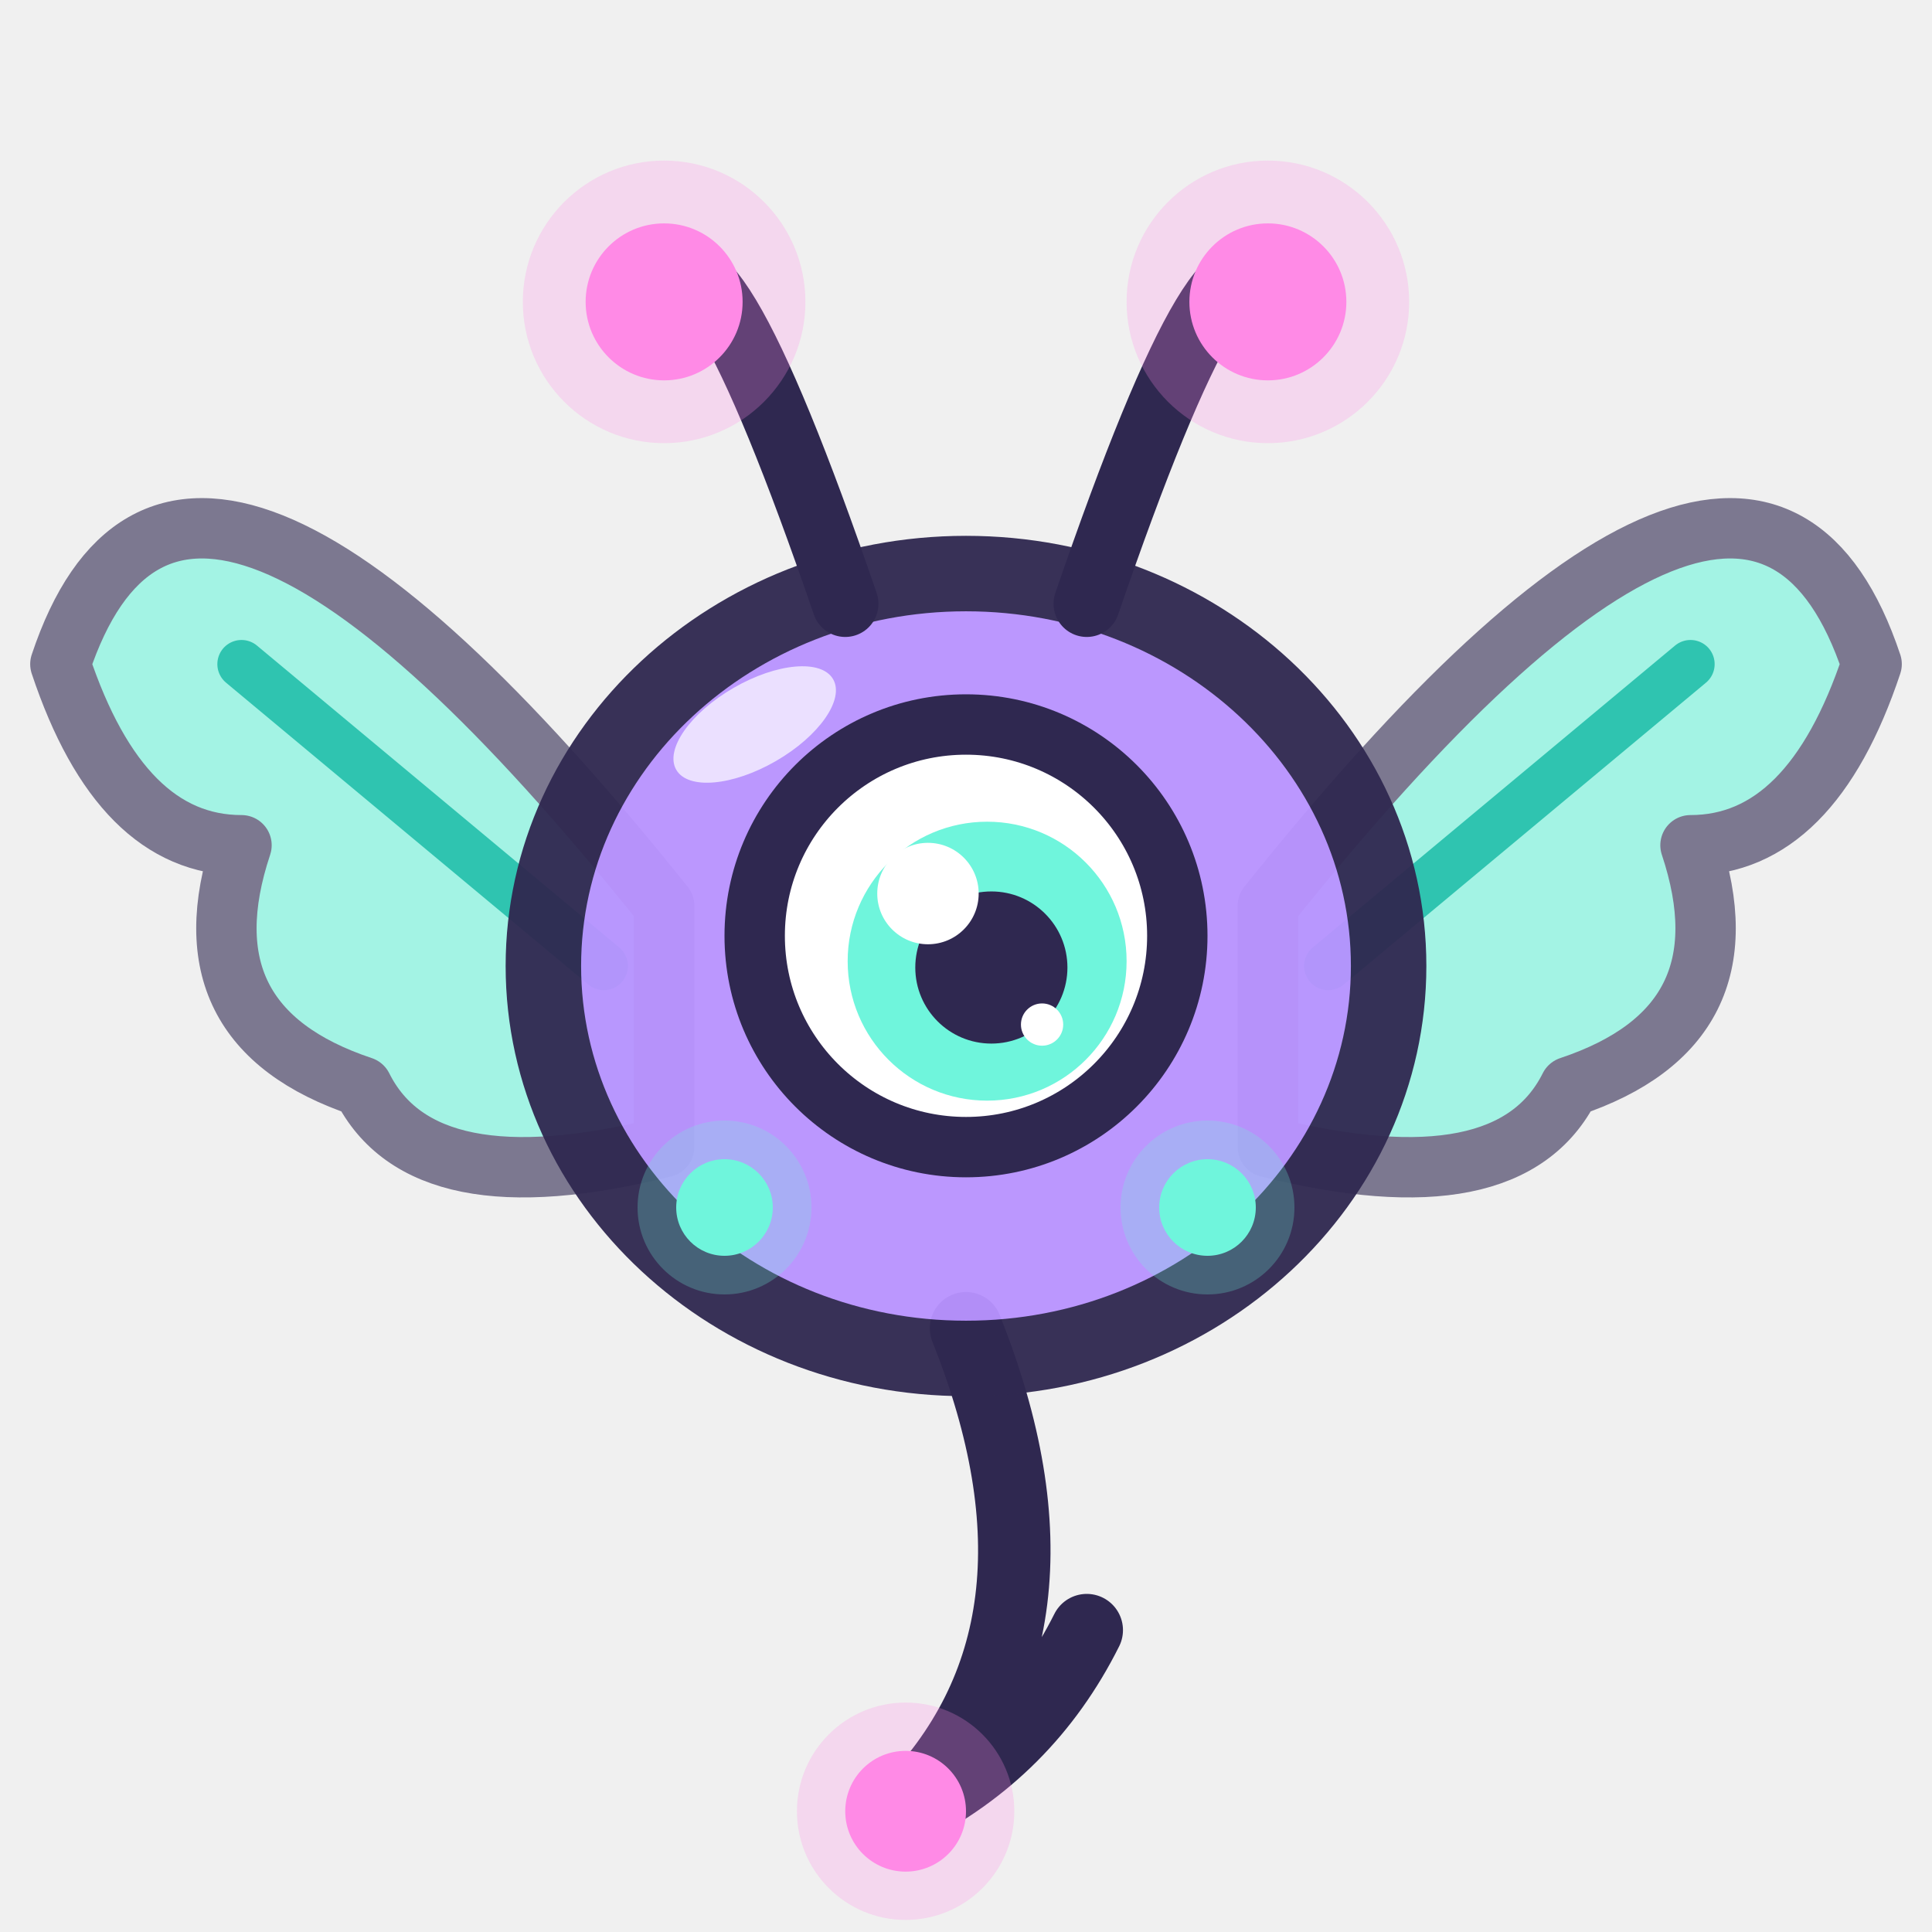
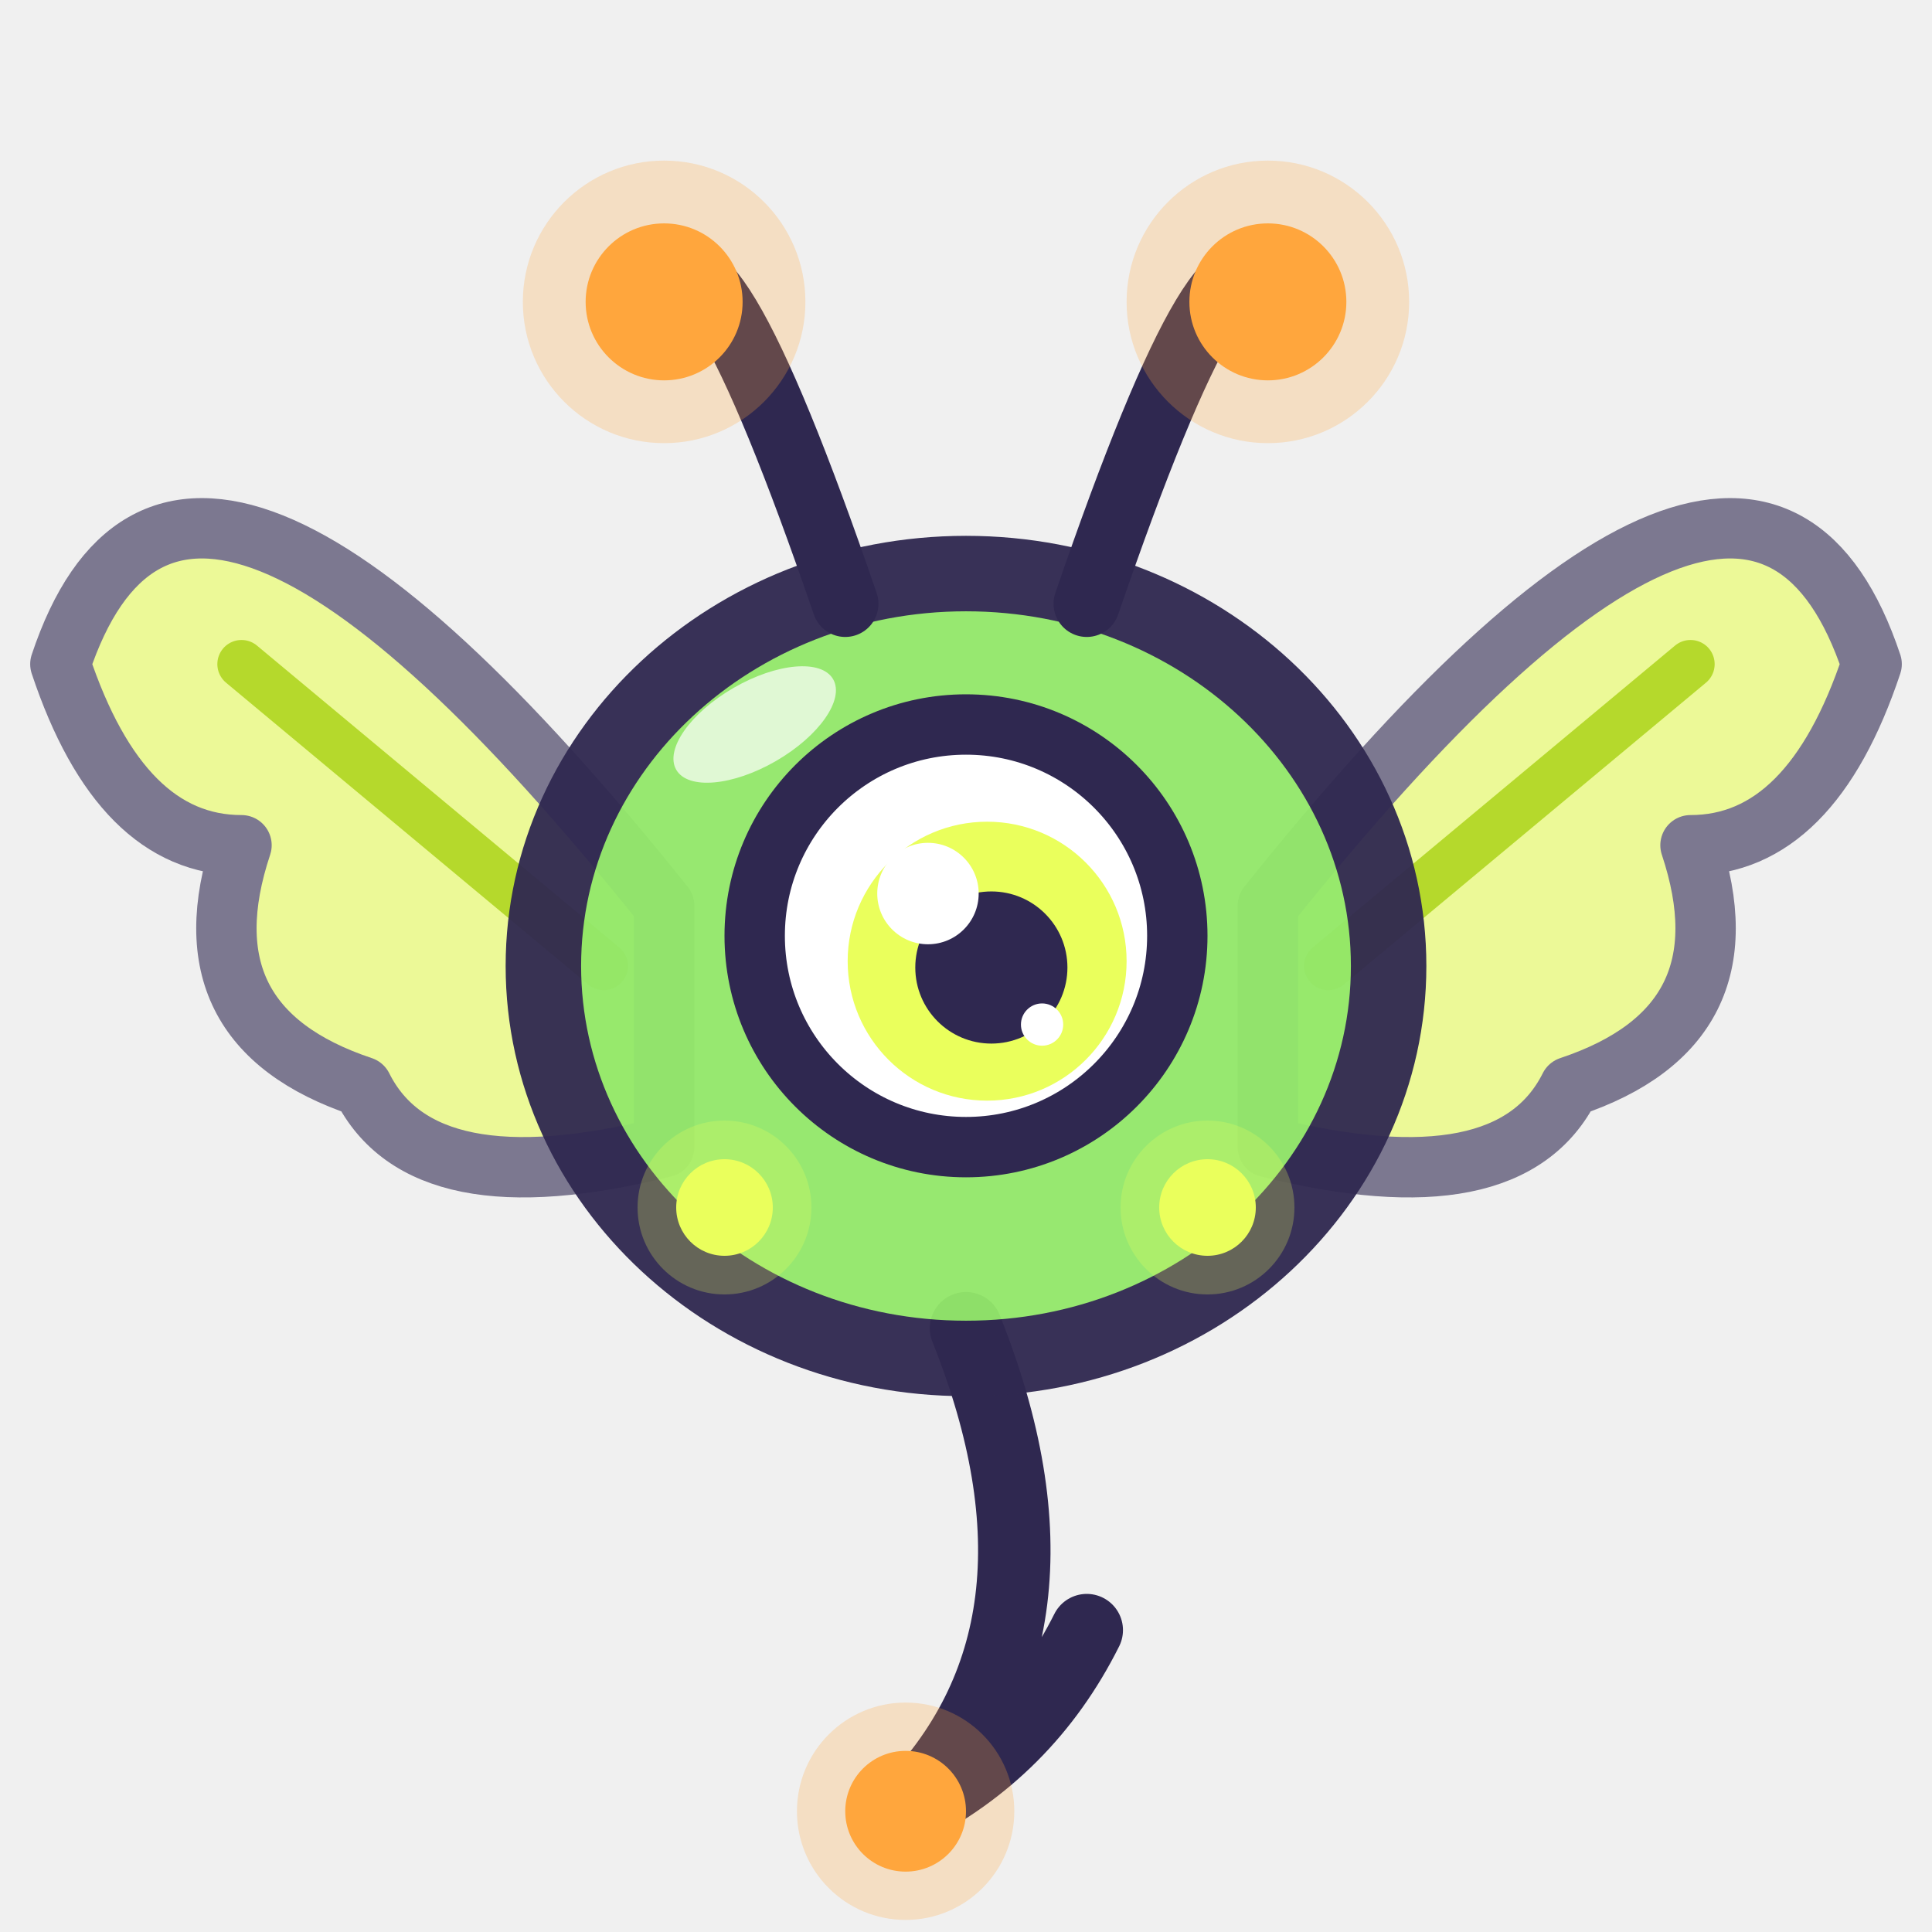
<svg xmlns="http://www.w3.org/2000/svg" viewBox="0 0 64 64">
-   <path d="M22 30 Q6 10 2 22 Q4 28 8 28 Q6 34 12 36 Q14 40 22 38 Z" fill="#6ff5dc" opacity="0.6" stroke="#2f2850" stroke-width="2" stroke-linejoin="round" stroke-linecap="round" />
-   <path d="M42 30 Q58 10 62 22 Q60 28 56 28 Q58 34 52 36 Q50 40 42 38 Z" fill="#6ff5dc" opacity="0.6" stroke="#2f2850" stroke-width="2" stroke-linejoin="round" stroke-linecap="round" />
-   <path d="M8 22 L20 32 M56 22 L44 32" stroke="#2fc4b0" stroke-width="1.6" stroke-linecap="round" />
+   <path d="M22 30 Q6 10 2 22 Q4 28 8 28 Q6 34 12 36 Q14 40 22 38 Z" fill="#eaff5c" opacity="0.6" stroke="#2f2850" stroke-width="2" stroke-linejoin="round" stroke-linecap="round" />
+   <path d="M42 30 Q58 10 62 22 Q60 28 56 28 Q58 34 52 36 Q50 40 42 38 Z" fill="#eaff5c" opacity="0.6" stroke="#2f2850" stroke-width="2" stroke-linejoin="round" stroke-linecap="round" />
+   <path d="M8 22 L20 32 M56 22 L44 32" stroke="#b5d92c" stroke-width="1.6" stroke-linecap="round" />
  <path d="M32 44 Q36 54 30 60 Q34 58 36 54" fill="none" stroke="#2f2850" stroke-width="2.4" stroke-linejoin="round" stroke-linecap="round" />
-   <circle cx="30" cy="60" r="3.60" fill="#ff8ae6" opacity="0.25" />
-   <circle cx="30" cy="60" r="2" fill="#ff8ae6" />
-   <ellipse cx="32" cy="32" rx="14" ry="13" fill="#b993ff" opacity="0.95" stroke="#2f2850" stroke-width="2.5" stroke-linejoin="round" stroke-linecap="round" />
+   <circle cx="30" cy="60" r="3.60" fill="#ffa63d" opacity="0.25" />
+   <circle cx="30" cy="60" r="2" fill="#ffa63d" />
+   <ellipse cx="32" cy="32" rx="14" ry="13" fill="#93e86a" opacity="0.95" stroke="#2f2850" stroke-width="2.5" stroke-linejoin="round" stroke-linecap="round" />
  <path d="M28 20 Q23.2 6 22 10" fill="none" stroke="#2f2850" stroke-width="2.2" stroke-linejoin="round" stroke-linecap="round" />
-   <circle cx="22" cy="10" r="4.68" fill="#ff8ae6" opacity="0.25" />
-   <circle cx="22" cy="10" r="2.6" fill="#ff8ae6" />
+   <circle cx="22" cy="10" r="4.68" fill="#ffa63d" opacity="0.25" />
+   <circle cx="22" cy="10" r="2.6" fill="#ffa63d" />
  <path d="M36 20 Q40.8 6 42 10" fill="none" stroke="#2f2850" stroke-width="2.2" stroke-linejoin="round" stroke-linecap="round" />
-   <circle cx="42" cy="10" r="4.68" fill="#ff8ae6" opacity="0.25" />
-   <circle cx="42" cy="10" r="2.6" fill="#ff8ae6" />
+   <circle cx="42" cy="10" r="4.68" fill="#ffa63d" opacity="0.25" />
+   <circle cx="42" cy="10" r="2.6" fill="#ffa63d" />
  <circle cx="32" cy="31" r="7" fill="#fff" stroke="#2f2850" stroke-width="2" stroke-linejoin="round" stroke-linecap="round" />
-   <circle cx="32.70" cy="31.84" r="4.62" fill="#6ff5dc" />
+   <circle cx="32.70" cy="31.84" r="4.62" fill="#eaff5c" />
  <circle cx="32.84" cy="32.05" r="2.52" fill="#2f2850" />
  <circle cx="30.74" cy="29.60" r="1.68" fill="#fff" />
  <circle cx="34.52" cy="33.94" r="0.70" fill="#fff" />
-   <circle cx="24" cy="40" r="2.88" fill="#6ff5dc" opacity="0.25" />
-   <circle cx="24" cy="40" r="1.6" fill="#6ff5dc" />
-   <circle cx="40" cy="40" r="2.88" fill="#6ff5dc" opacity="0.25" />
-   <circle cx="40" cy="40" r="1.6" fill="#6ff5dc" />
+   <circle cx="24" cy="40" r="2.88" fill="#eaff5c" opacity="0.25" />
+   <circle cx="24" cy="40" r="1.6" fill="#eaff5c" />
+   <circle cx="40" cy="40" r="2.88" fill="#eaff5c" opacity="0.25" />
+   <circle cx="40" cy="40" r="1.6" fill="#eaff5c" />
  <ellipse cx="25" cy="24" rx="3" ry="1.4" fill="#fff" opacity="0.7" transform="rotate(-30 25 24)" />
</svg>
